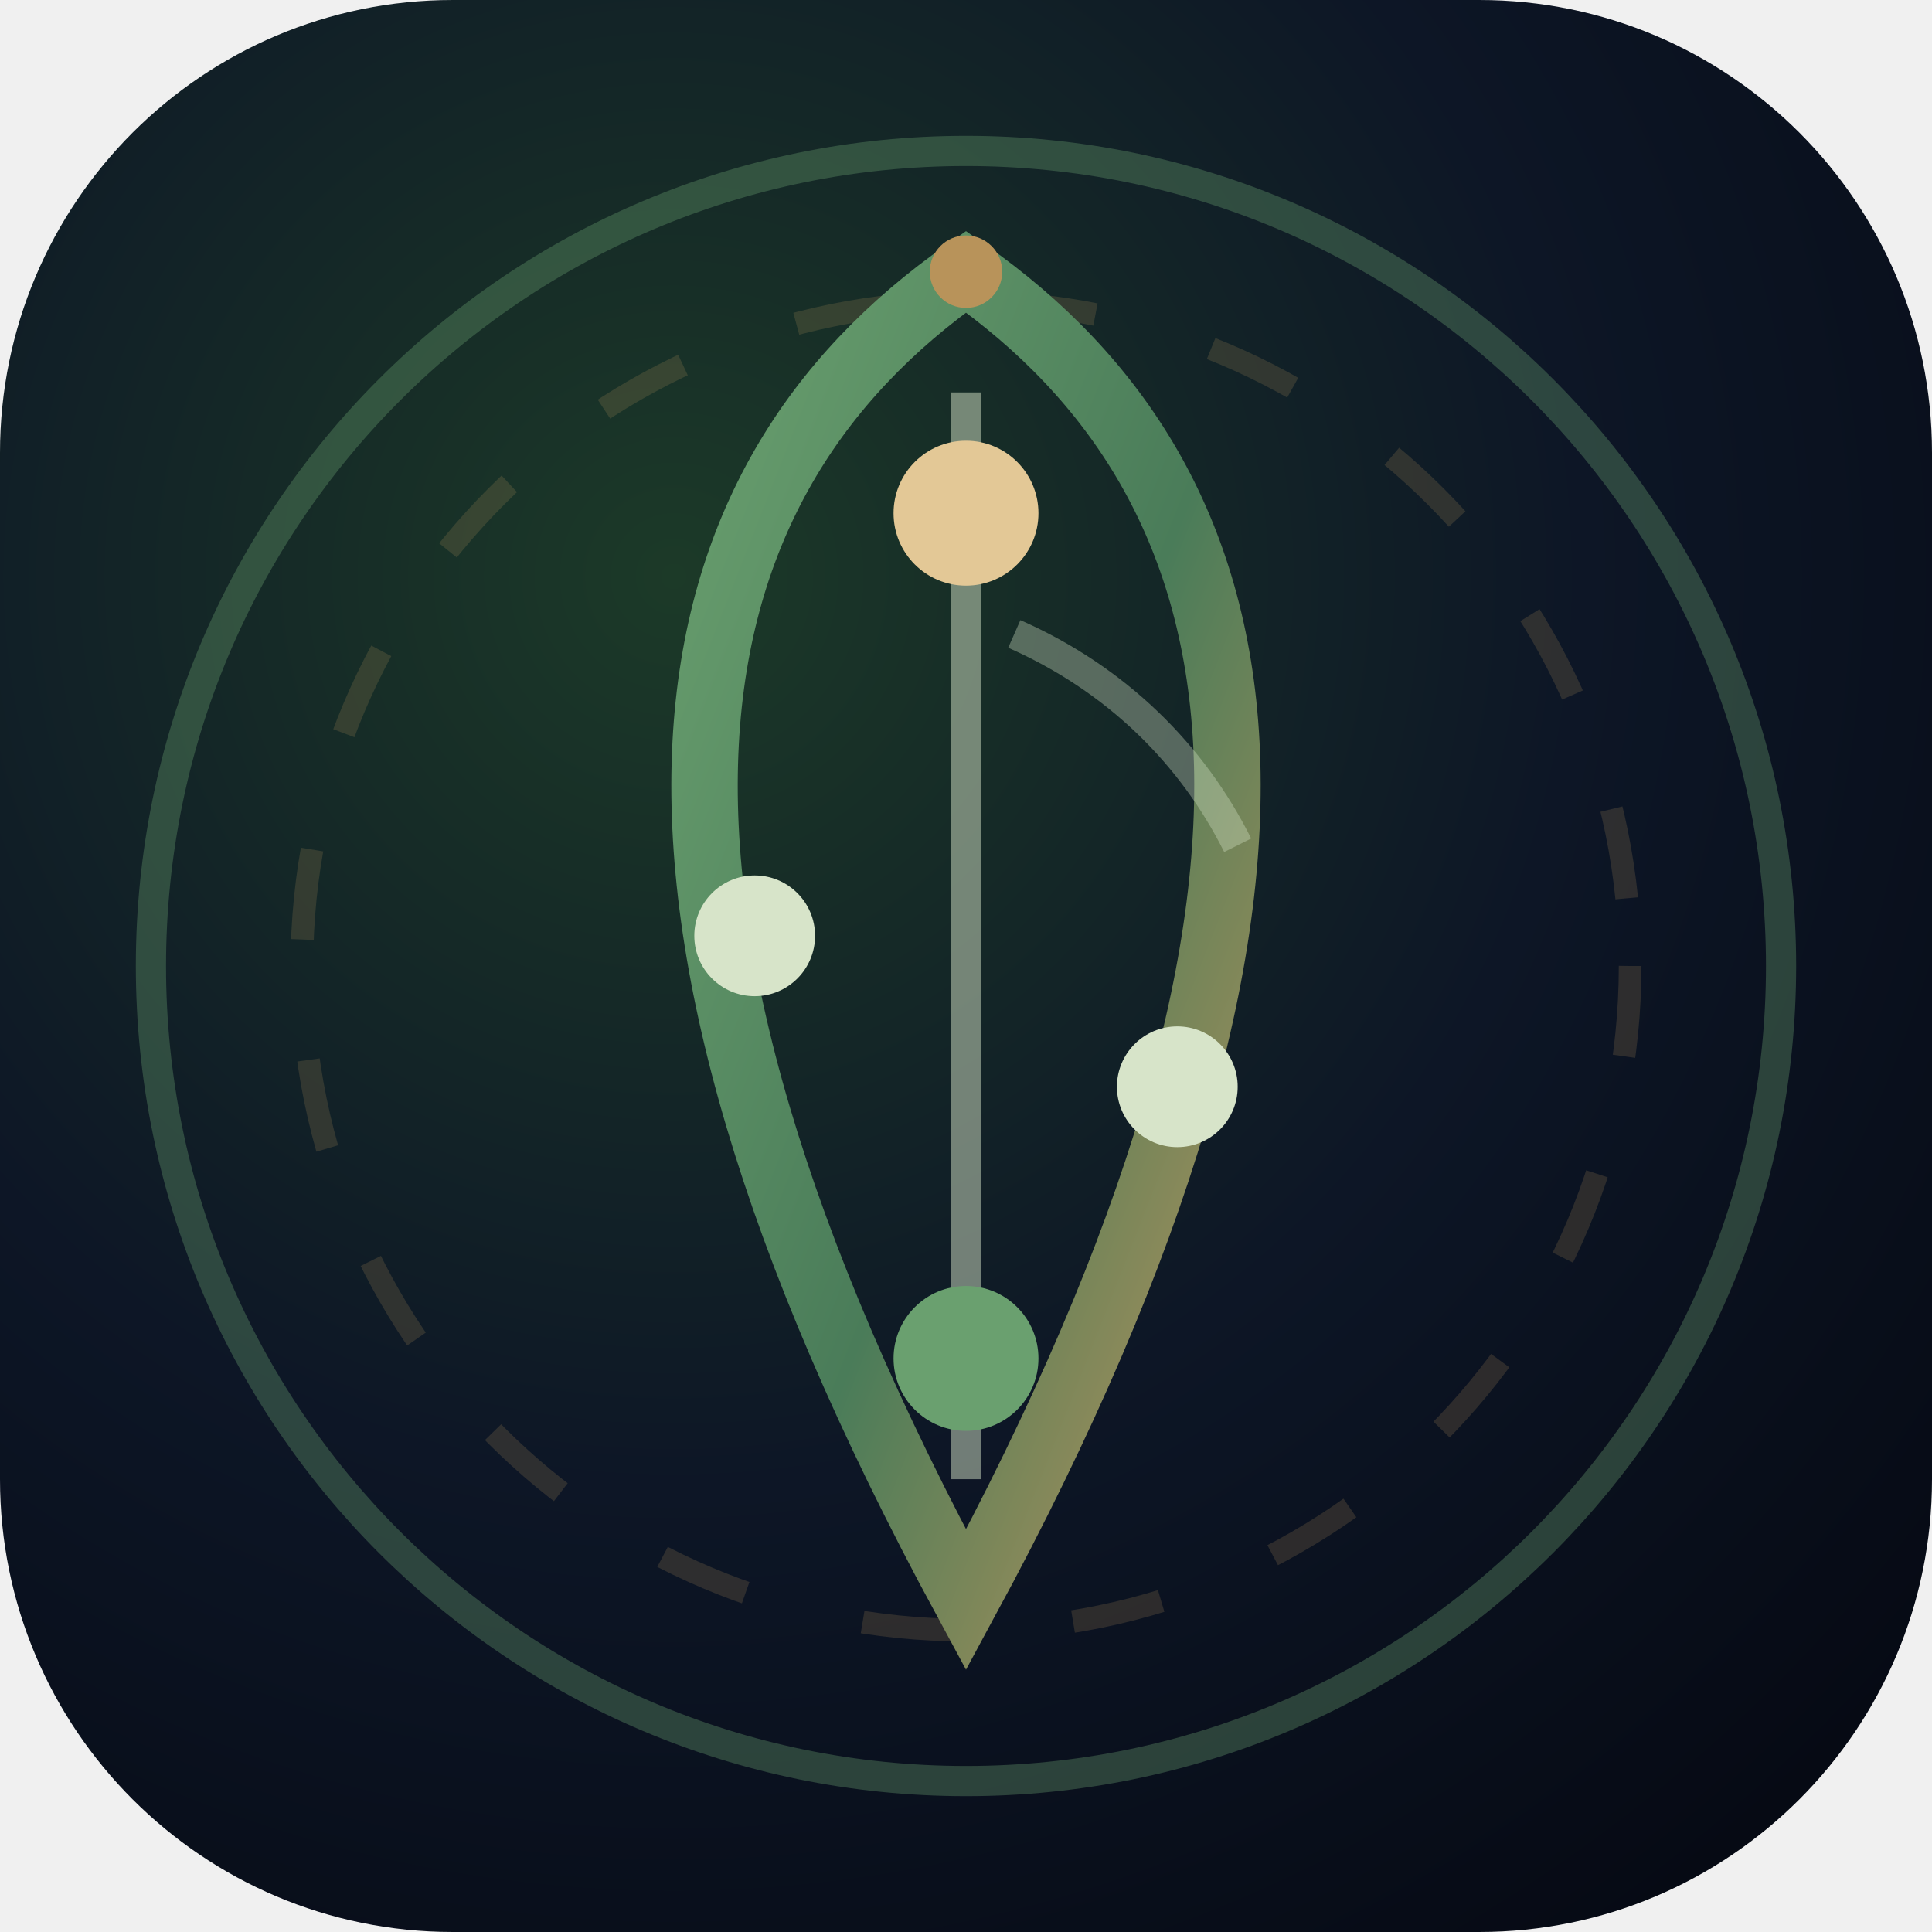
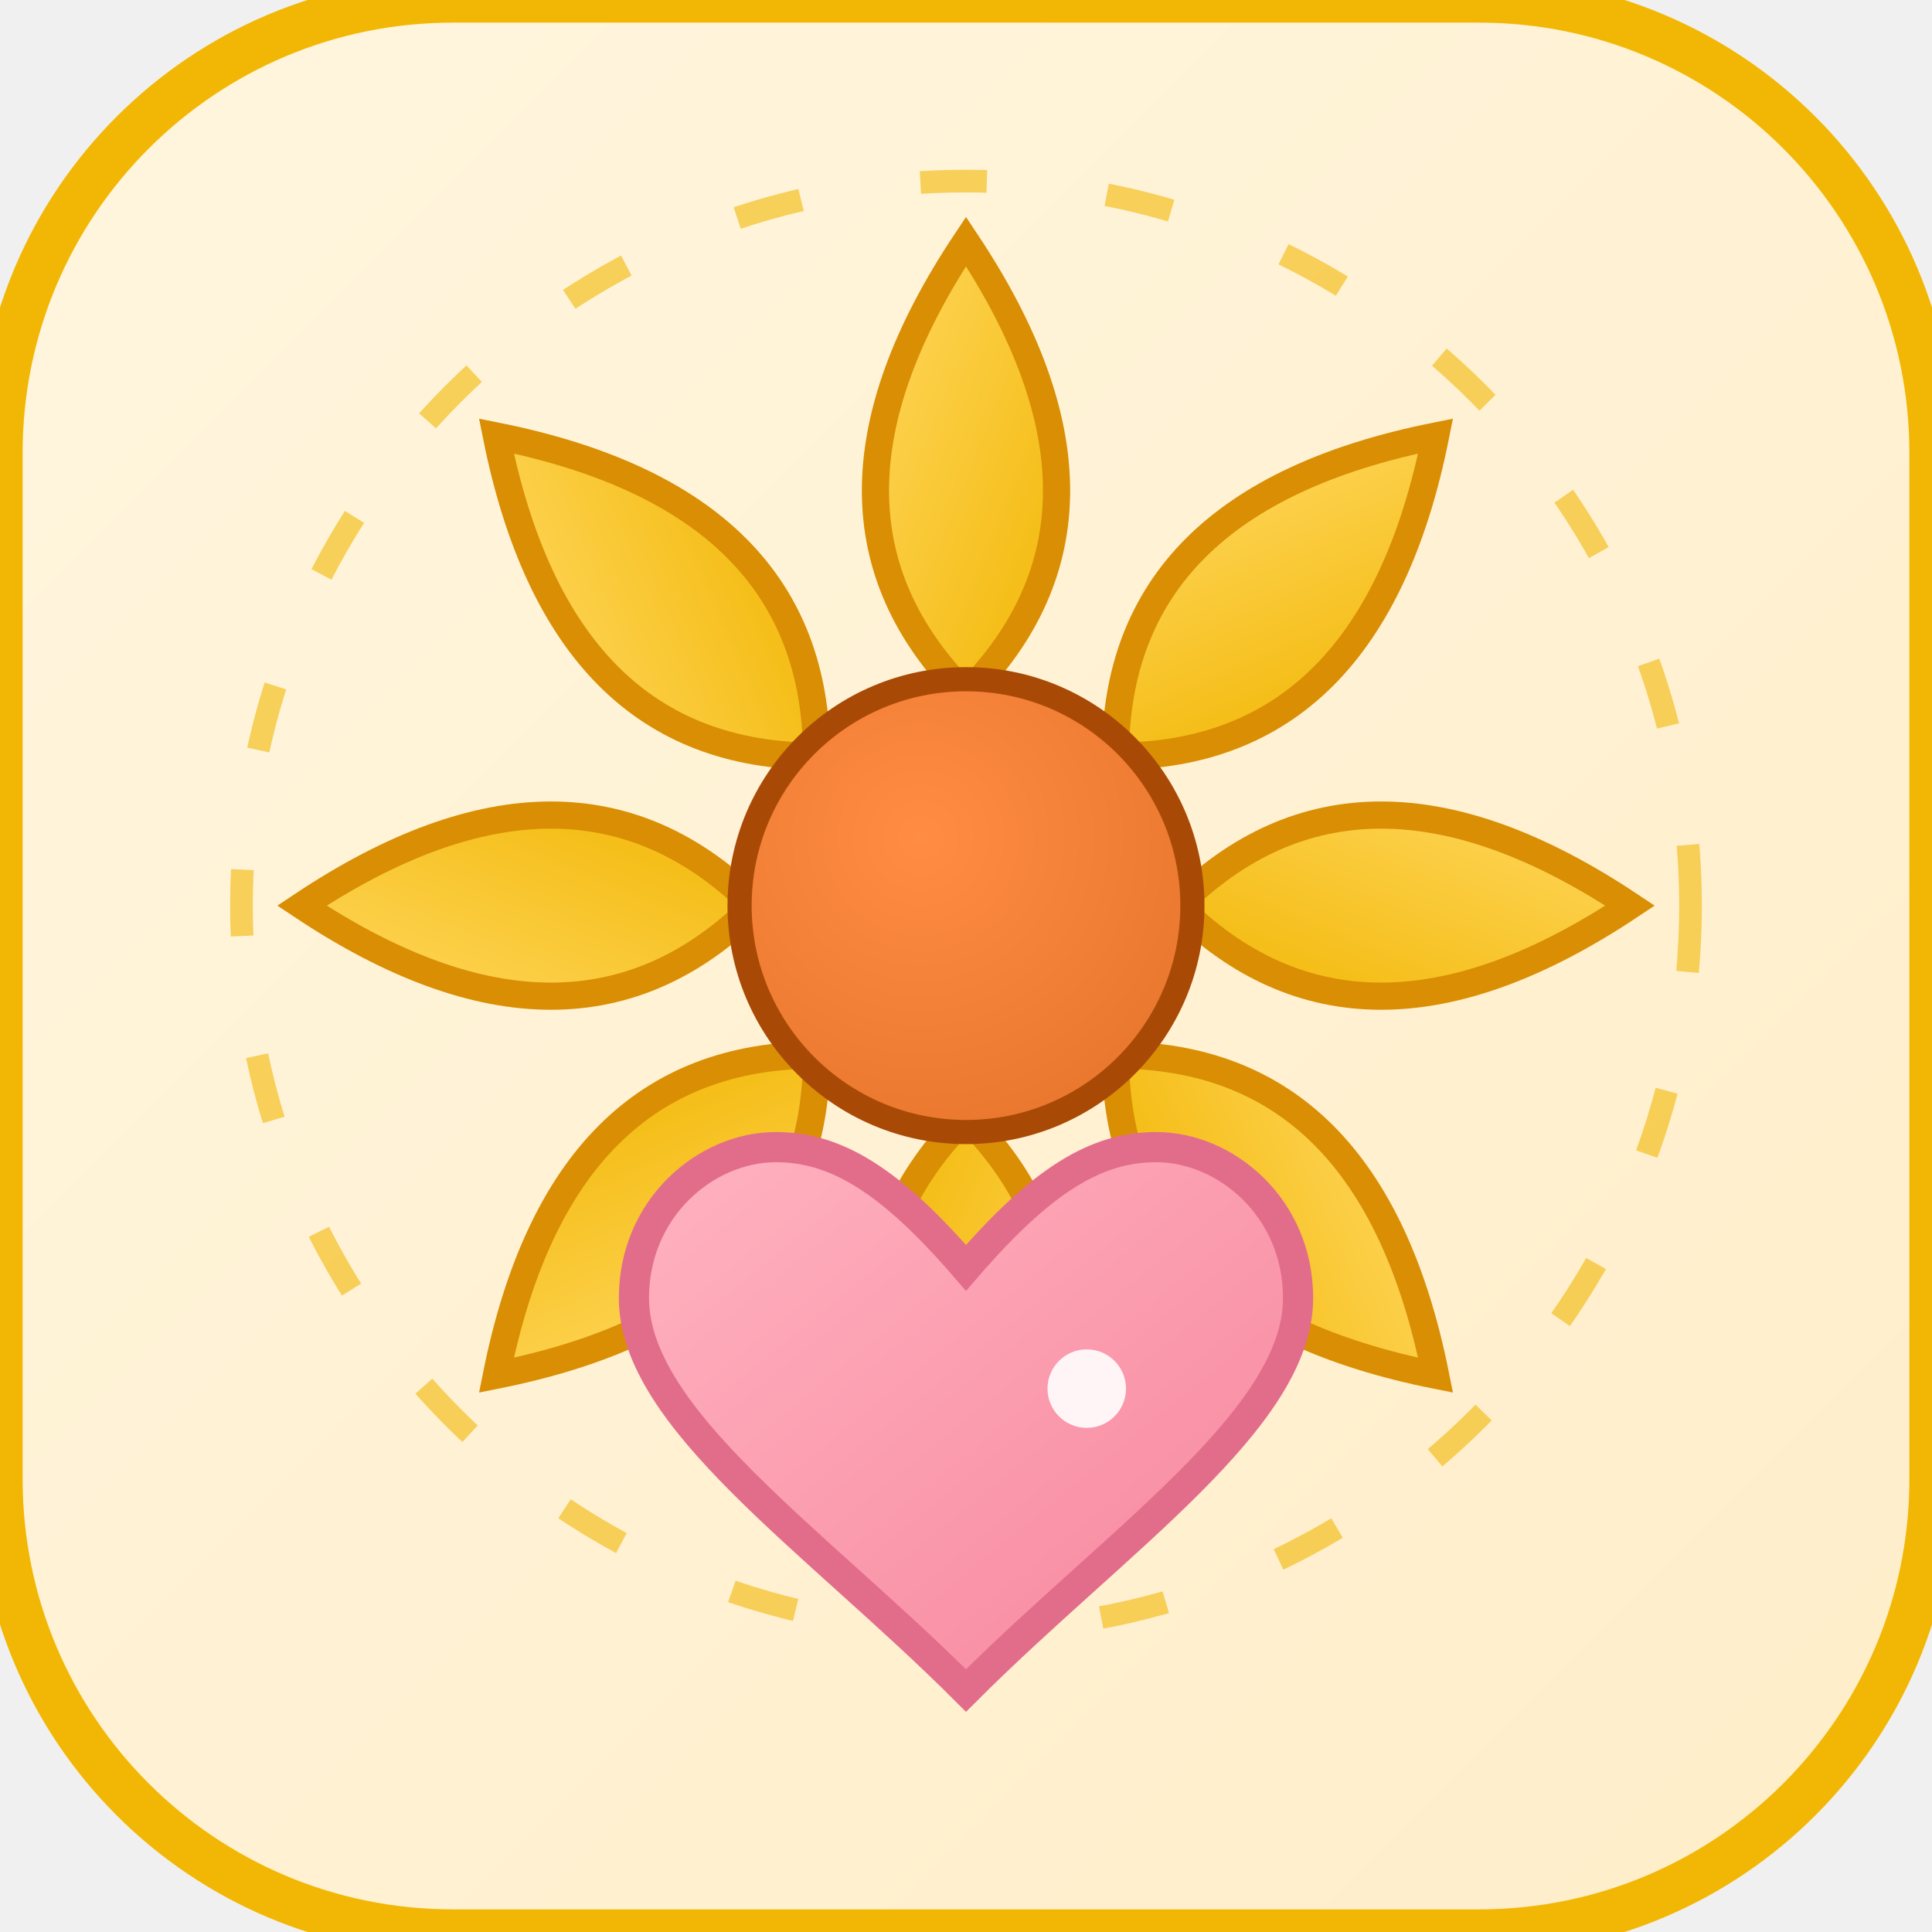
<svg xmlns="http://www.w3.org/2000/svg" viewBox="0 0 64 64">
  <defs>
-     <radialGradient id="g" cx="35%" cy="30%" r="85%">
-       <stop offset="0%" stop-color="#1c3a28" />
-       <stop offset="55%" stop-color="#0d1626" />
-       <stop offset="100%" stop-color="#060a14" />
+     <linearGradient id="fondo" x1="0" y1="0" x2="1" y2="1">
+       <stop offset="0%" stop-color="#fff6df" />
+       <stop offset="100%" stop-color="#ffedc8" />
+     </linearGradient>
+     <linearGradient id="petalo" x1="0" y1="0" x2="1" y2="1">
+       <stop offset="0%" stop-color="#ffd75e" />
+       <stop offset="100%" stop-color="#f2b705" />
+     </linearGradient>
+     <radialGradient id="centro" cx="40%" cy="35%" r="80%">
+       <stop offset="0%" stop-color="#ff8c42" />
+       <stop offset="100%" stop-color="#e5742a" />
    </radialGradient>
-     <linearGradient id="hoja" x1="0" y1="0" x2="1" y2="1">
-       <stop offset="0%" stop-color="#6aa06f" />
-       <stop offset="55%" stop-color="#4a7c59" />
-       <stop offset="100%" stop-color="#b8935a" />
+     <linearGradient id="corazon" x1="0" y1="0" x2="1" y2="1">
+       <stop offset="0%" stop-color="#ffb3c1" />
+       <stop offset="100%" stop-color="#f7859c" />
    </linearGradient>
  </defs>
-   <rect width="64" height="64" rx="15" fill="url(#g)" />
-   <circle cx="32" cy="32" r="27" fill="none" stroke="rgba(106,160,111,0.35)" stroke-width="1" />
-   <circle cx="32" cy="32" r="22" fill="none" stroke="rgba(184,147,90,0.2)" stroke-width="0.75" stroke-dasharray="3 4" />
-   <path d="M32 9 C 42 16, 45 29, 32 53 C 19 29, 22 16, 32 9 Z" fill="none" stroke="url(#hoja)" stroke-width="2.2" stroke-linecap="round" />
-   <path d="M32 13 C 32 27 32 39 32 49" stroke="rgba(215,228,201,0.5)" stroke-width="1" fill="none" />
-   <path d="M33.6 21 C 37 22.5 39.5 25 41 28" stroke="rgba(215,228,201,0.35)" stroke-width="1" fill="none" />
-   <circle cx="32" cy="17" r="2.4" fill="#e3c896" />
-   <circle cx="25" cy="31" r="2" fill="#d7e4c9" />
-   <circle cx="39" cy="36" r="2" fill="#d7e4c9" />
-   <circle cx="32" cy="45" r="2.4" fill="#6aa06f" />
-   <circle cx="32" cy="9" r="1.2" fill="#b8935a" />
-   <circle cx="32" cy="55" r="0" fill="none" />
+   <rect width="64" height="64" rx="15" fill="url(#fondo)" />
+   <rect width="64" height="64" rx="15" fill="none" stroke="#f2b705" stroke-width="1.5" />
+   <circle cx="32" cy="30" r="24" fill="none" stroke="#f2b705" stroke-width="0.75" stroke-dasharray="2.2 4" opacity="0.6" />
+   <g fill="url(#petalo)" stroke="#d98e04" stroke-width="0.9">
+     <path d="M32 8 C 36 14 36 19 32 23 C 28 19 28 14 32 8 Z" />
+     <path d="M32 8 C 36 14 36 19 32 23 C 28 19 28 14 32 8 Z" transform="rotate(45 32 30)" />
+     <path d="M32 8 C 36 14 36 19 32 23 C 28 19 28 14 32 8 Z" transform="rotate(90 32 30)" />
+     <path d="M32 8 C 36 14 36 19 32 23 C 28 19 28 14 32 8 Z" transform="rotate(135 32 30)" />
+     <path d="M32 8 C 36 14 36 19 32 23 C 28 19 28 14 32 8 Z" transform="rotate(180 32 30)" />
+     <path d="M32 8 C 36 14 36 19 32 23 C 28 19 28 14 32 8 Z" transform="rotate(225 32 30)" />
+     <path d="M32 8 C 36 14 36 19 32 23 C 28 19 28 14 32 8 Z" transform="rotate(270 32 30)" />
+     <path d="M32 8 C 36 14 36 19 32 23 C 28 19 28 14 32 8 Z" transform="rotate(315 32 30)" />
+   </g>
+   <circle cx="32" cy="30" r="7.5" fill="url(#centro)" stroke="#a84a06" stroke-width="0.8" />
+   <path d="M32 56 C 27 51 21 47 21 43 C 21 40 23.4 38 25.7 38 C 27.7 38 29.5 39.1 32 42 C 34.5 39.1 36.3 38 38.3 38 C 40.6 38 43 40 43 43 C 43 47 37 51 32 56 Z" fill="url(#corazon)" stroke="#e26d8a" stroke-width="1" />
+   <circle cx="36" cy="46" r="1.3" fill="#ffffff" opacity="0.9" />
</svg>
